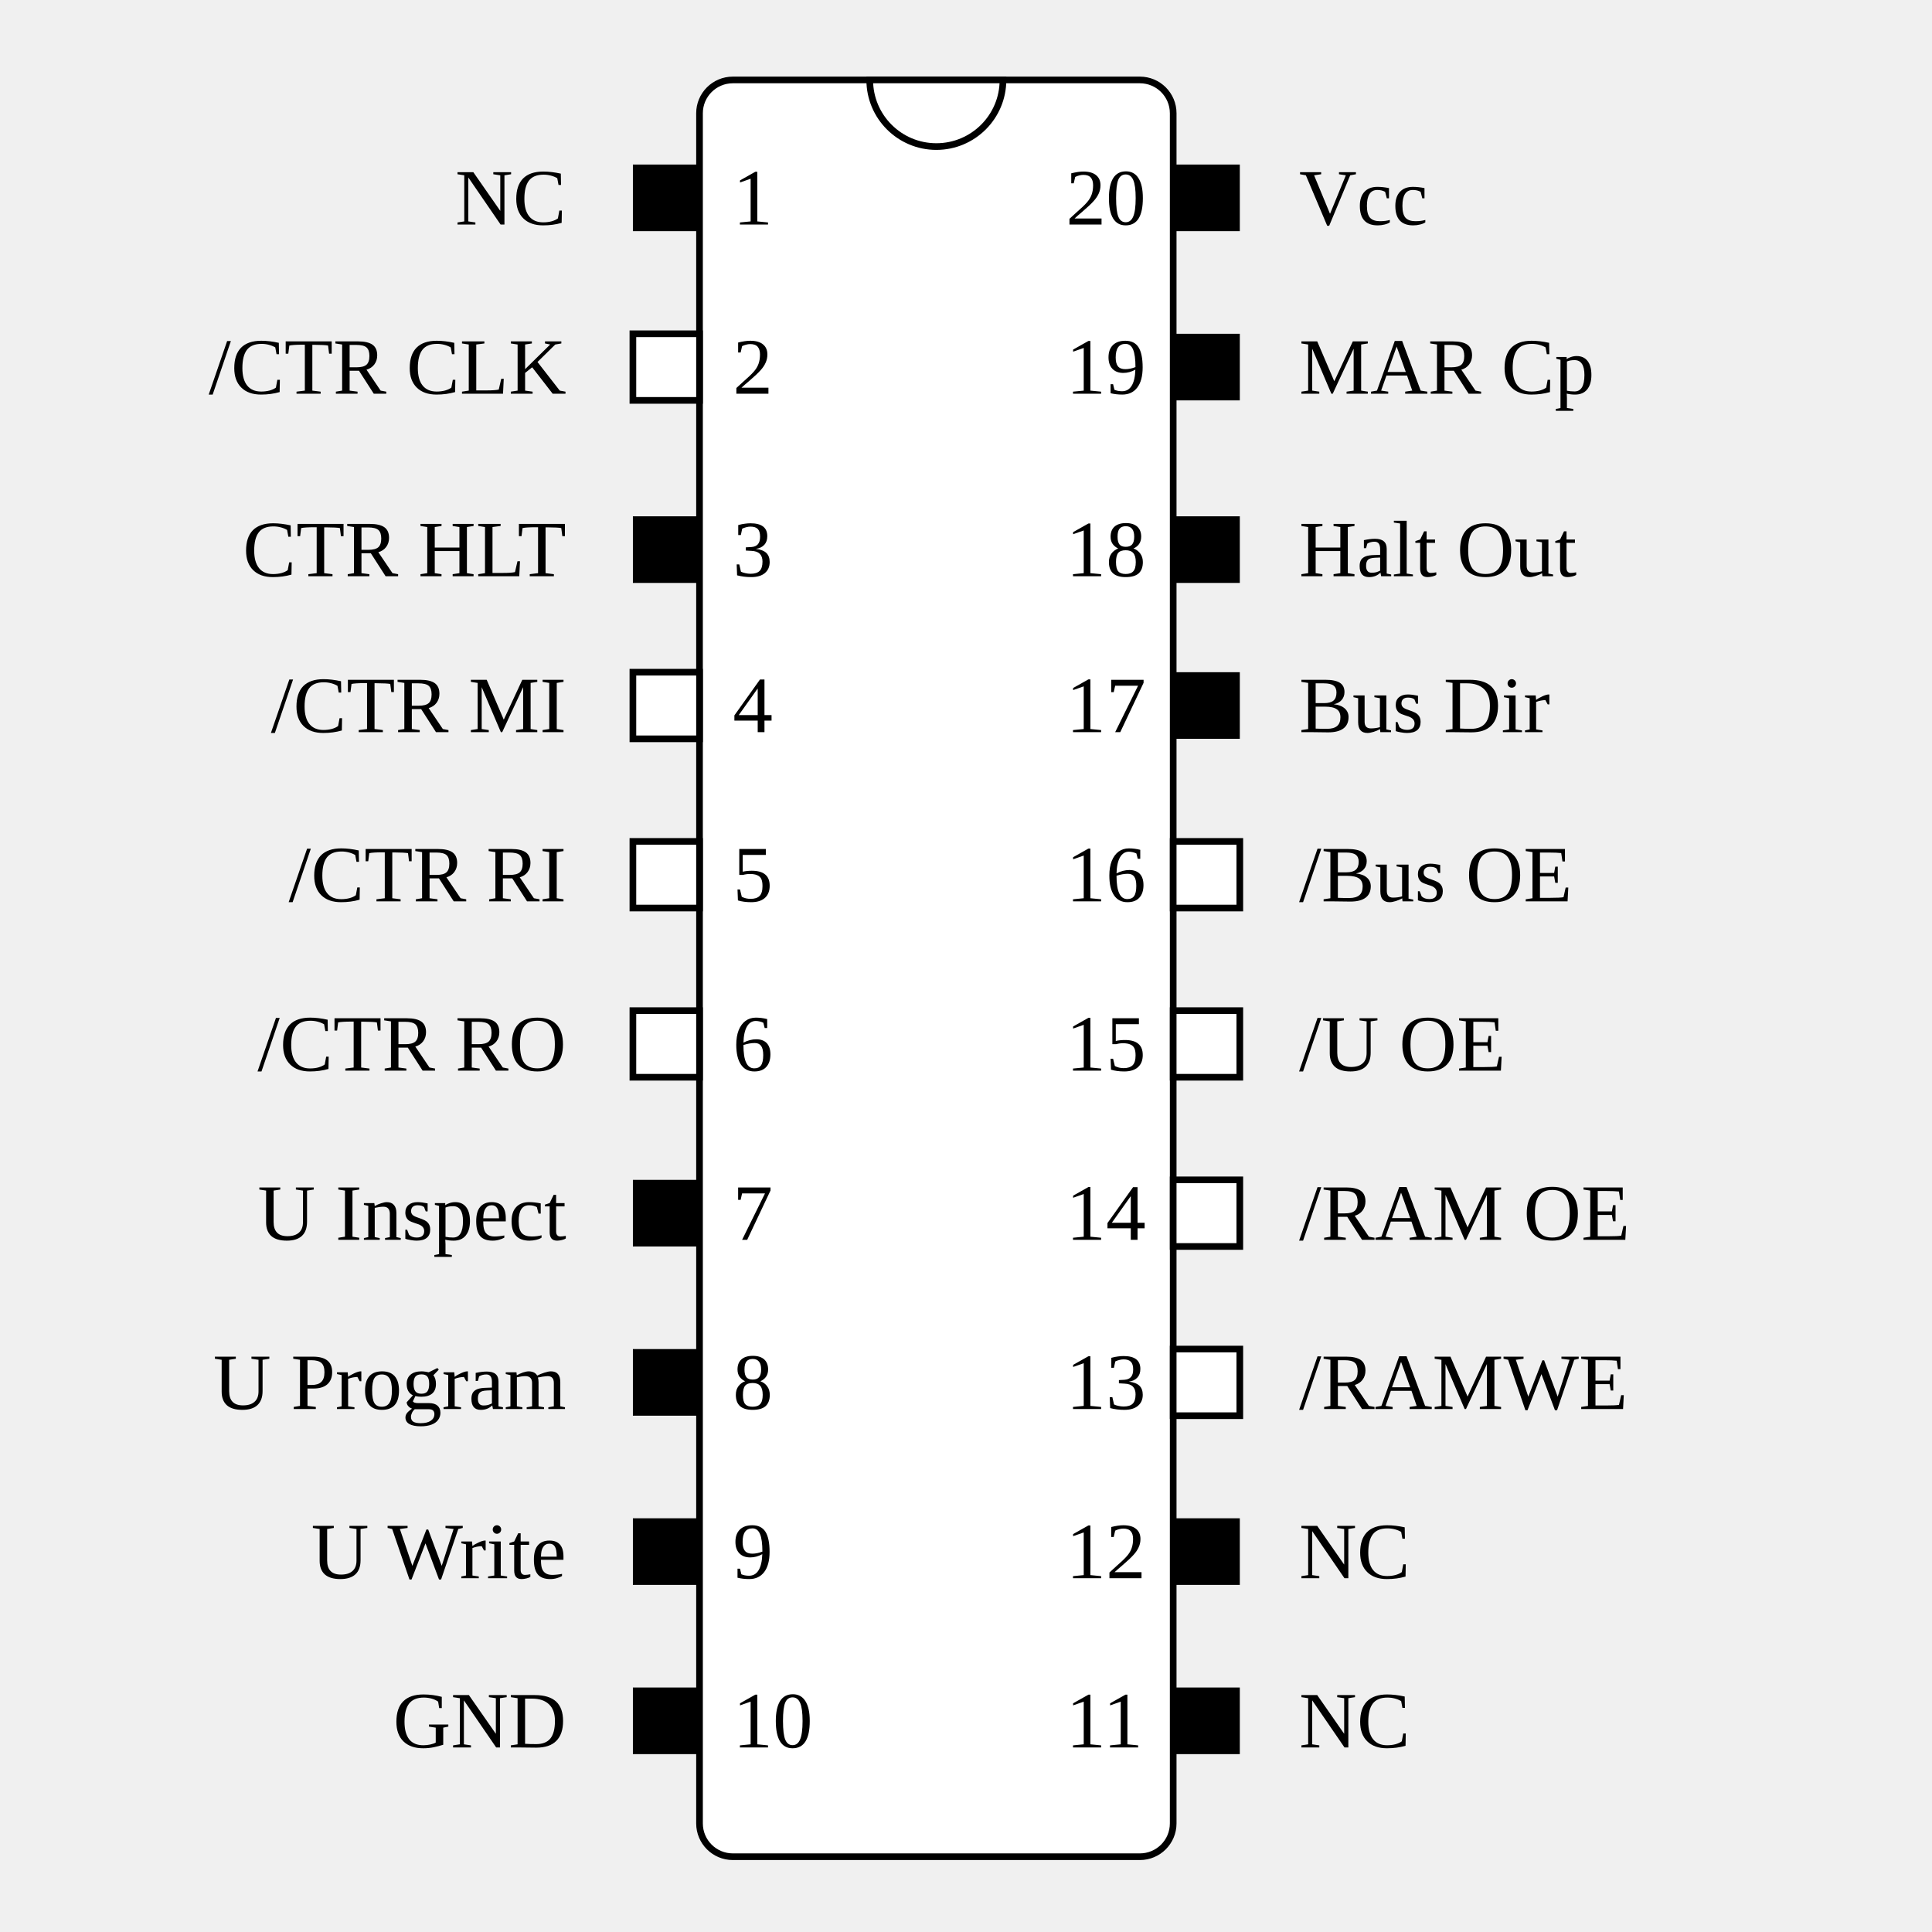
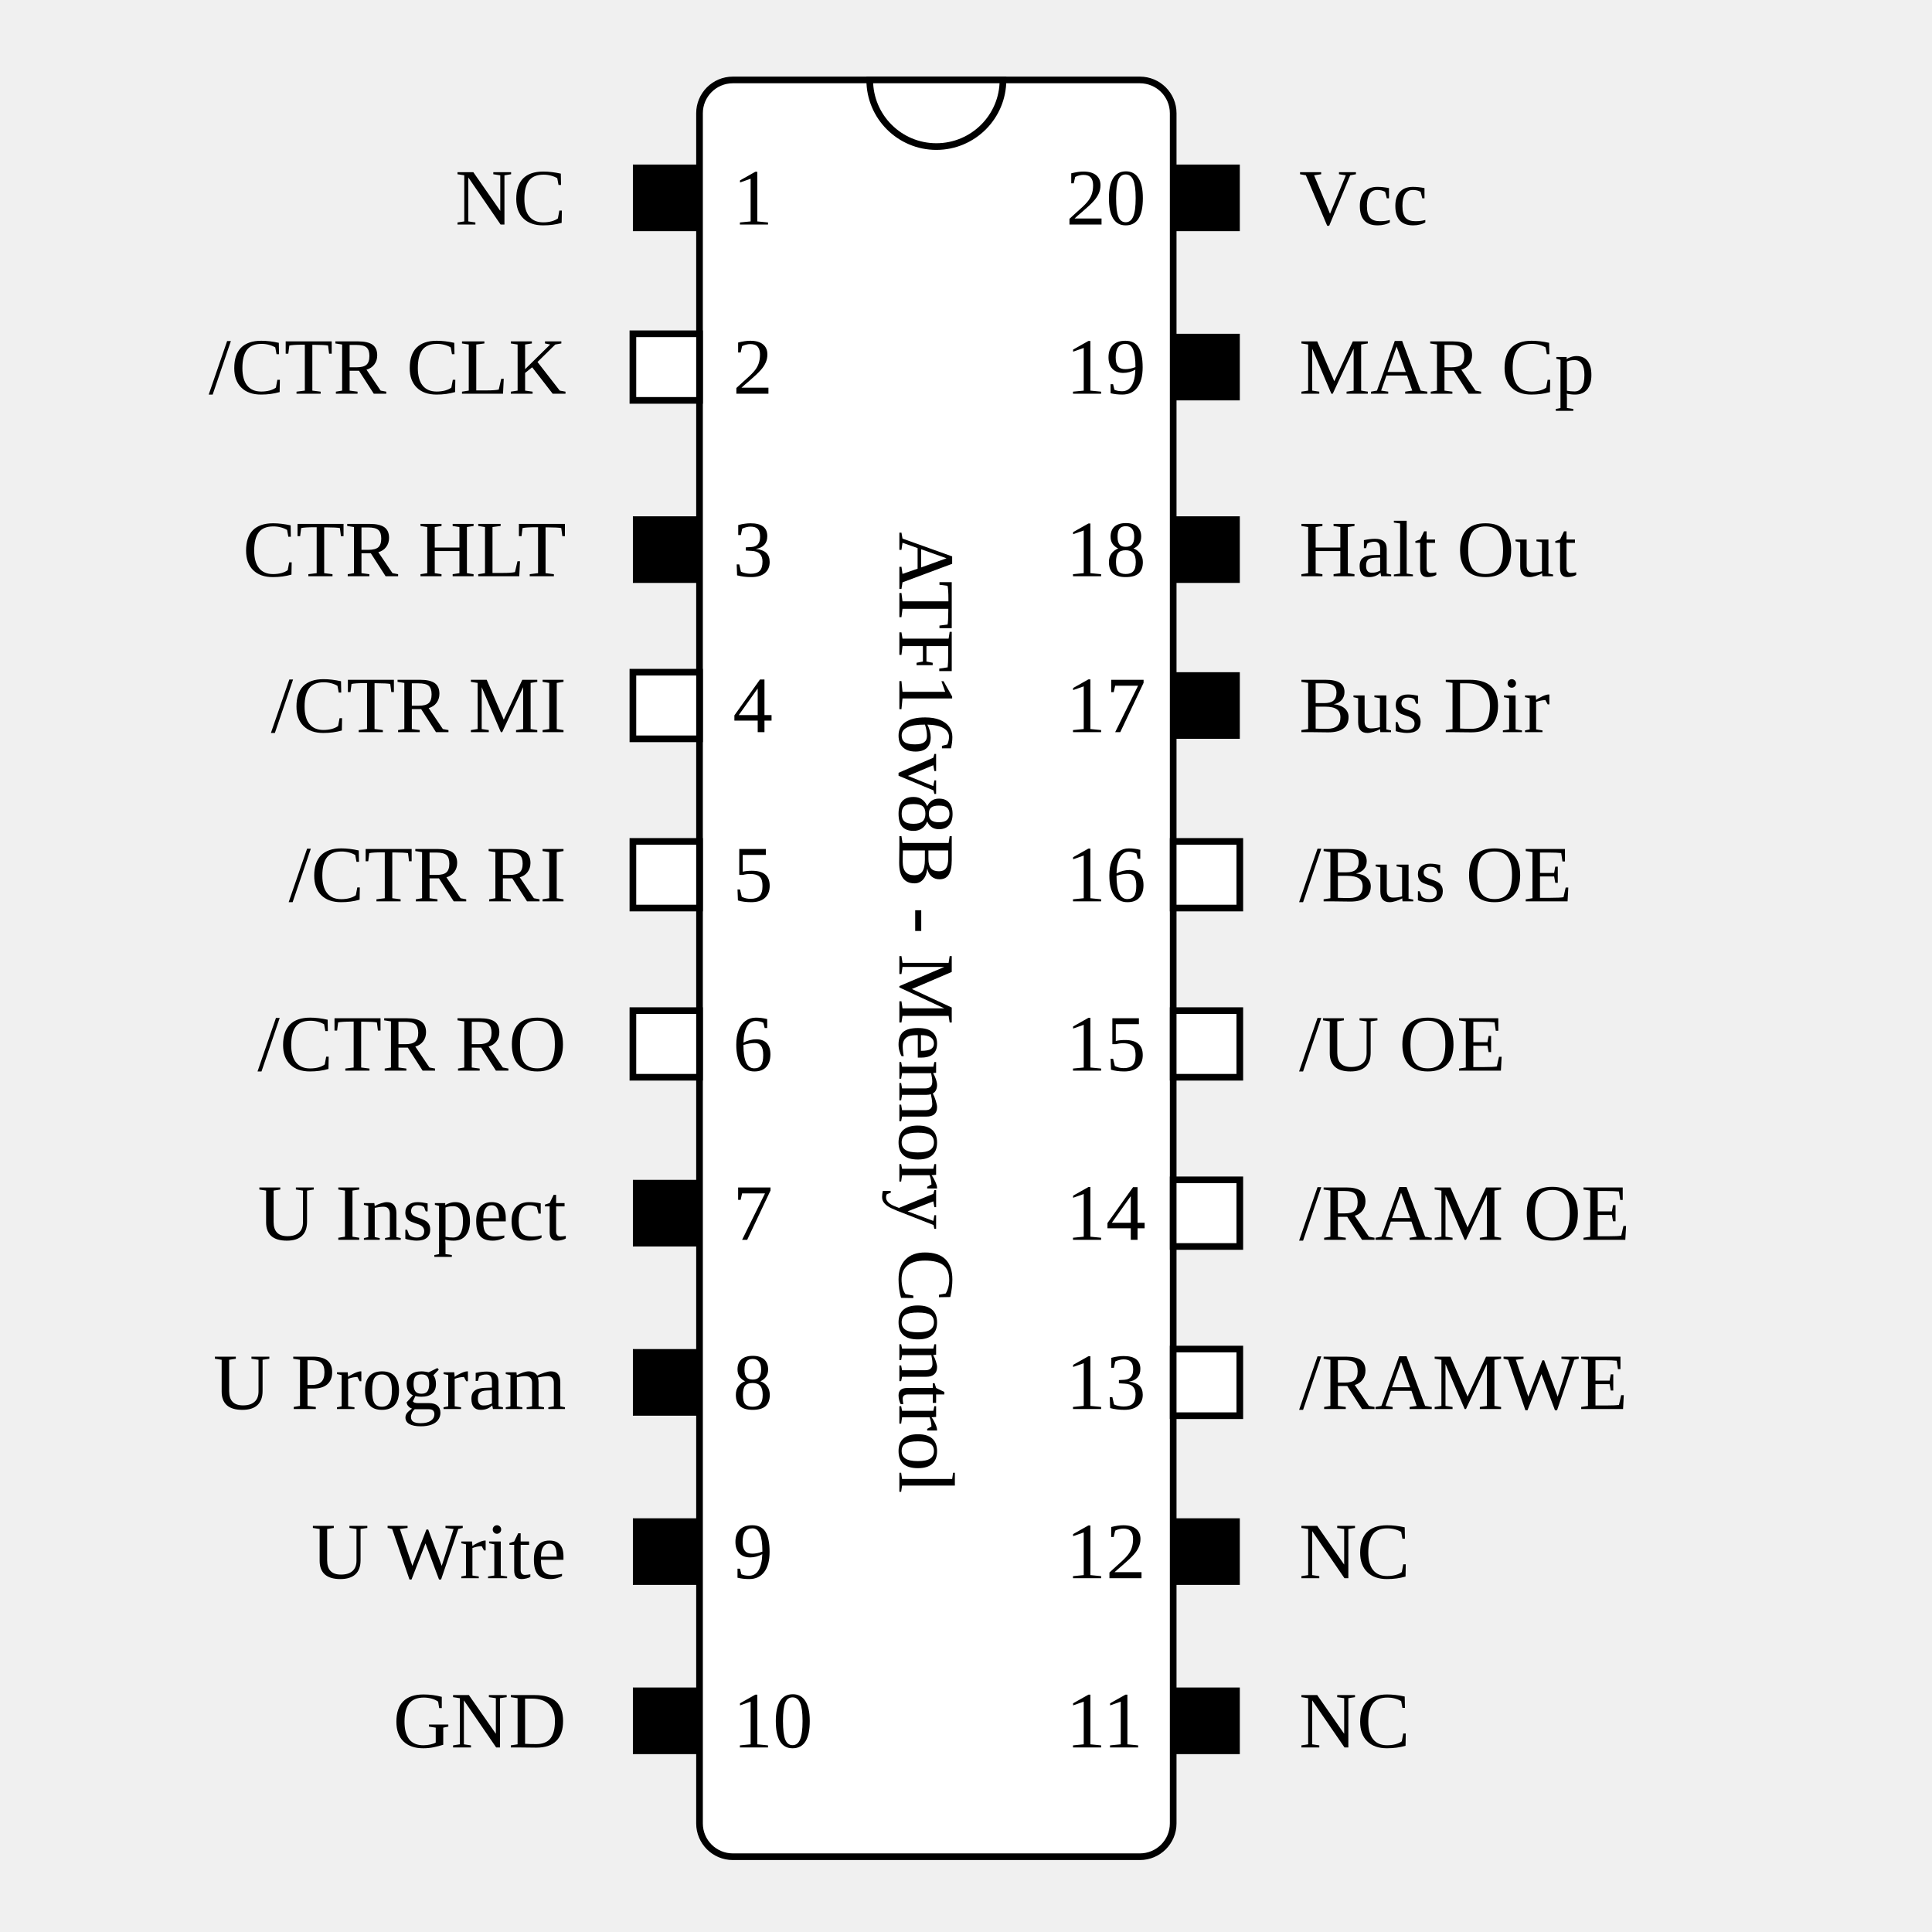
<svg xmlns="http://www.w3.org/2000/svg" width="280" height="280" viewBox="0 -12 230 290">
  <defs>
    <path id="halfmoon" d="M 0 0 A 10 10 0 0 0 20 0 L 20 0 Z" fill="white" stroke="black" stroke-width="1" />
    <rect id="pin" width="10" height="10" fill="black" />
    <rect id="i_pin" width="10" height="10" fill="white" stroke="black" stroke-width="1" />
    <g id="ic">
      <rect x="25" y="0" width="71.1" height="266.7" fill="white" stroke="black" stroke-width="1" rx="5" />
      <use href="#halfmoon" x="50.55" y="0" />
      <g id="left-pins">
        <use href="#pin" x="15" y="12.7" />
        <use href="#i_pin" x="15" y="38.1" />
        <use href="#pin" x="15" y="65.5" />
        <use href="#i_pin" x="15" y="88.9" />
        <use href="#i_pin" x="15" y="114.3" />
        <use href="#i_pin" x="15" y="139.7" />
        <use href="#pin" x="15" y="165.1" />
        <use href="#pin" x="15" y="190.5" />
        <use href="#pin" x="15" y="215.9" />
        <use href="#pin" x="15" y="241.3" />
        <text x="30" y="21.7 " font-size="12" fill="black">1</text>
        <text x="30" y="47.1 " font-size="12" fill="black">2</text>
        <text x="30" y="74.5 " font-size="12" fill="black">3</text>
        <text x="30" y="97.9 " font-size="12" fill="black">4</text>
        <text x="30" y="123.3" font-size="12" fill="black">5</text>
        <text x="30" y="148.7" font-size="12" fill="black">6</text>
        <text x="30" y="174.1" font-size="12" fill="black">7</text>
        <text x="30" y="199.5" font-size="12" fill="black">8</text>
        <text x="30" y="224.9" font-size="12" fill="black">9</text>
        <text x="30" y="250.3" font-size="12" fill="black">10</text>
      </g>
      <g id="right-pins">
        <use href="#pin" x="96.1" y="12.7" />
        <use href="#pin" x="96.1" y="38.1" />
        <use href="#pin" x="96.1" y="65.5" />
        <use href="#pin" x="96.1" y="88.9" />
        <use href="#i_pin" x="96.1" y="114.3" />
        <use href="#i_pin" x="96.1" y="139.7" />
        <use href="#i_pin" x="96.1" y="165.1" />
        <use href="#i_pin" x="96.1" y="190.5" />
        <use href="#pin" x="96.1" y="215.9" />
        <use href="#pin" x="96.1" y="241.3" />
        <text x="80" y="21.7 " font-size="12" fill="black">20</text>
        <text x="80" y="47.1 " font-size="12" fill="black">19</text>
        <text x="80" y="74.5 " font-size="12" fill="black">18</text>
        <text x="80" y="97.9 " font-size="12" fill="black">17</text>
        <text x="80" y="123.3" font-size="12" fill="black">16</text>
        <text x="80" y="148.7" font-size="12" fill="black">15</text>
        <text x="80" y="174.1" font-size="12" fill="black">14</text>
        <text x="80" y="199.5" font-size="12" fill="black">13</text>
        <text x="80" y="224.9" font-size="12" fill="black">12</text>
        <text x="80" y="250.3" font-size="12" fill="black">11</text>
      </g>
    </g>
  </defs>
  <use href="#ic" x="50" y="0" />
  <text x="55" y="21.7 " font-size="12" fill="black" text-anchor="end">NC       </text>
  <text x="55" y="47.1 " font-size="12" fill="black" text-anchor="end">/CTR CLK </text>
  <text x="55" y="74.5 " font-size="12" fill="black" text-anchor="end">CTR HLT  </text>
  <text x="55" y="97.9 " font-size="12" fill="black" text-anchor="end">/CTR MI  </text>
  <text x="55" y="123.3" font-size="12" fill="black" text-anchor="end">/CTR RI  </text>
  <text x="55" y="148.7" font-size="12" fill="black" text-anchor="end">/CTR RO  </text>
  <text x="55" y="174.1" font-size="12" fill="black" text-anchor="end">U Inspect</text>
  <text x="55" y="199.5" font-size="12" fill="black" text-anchor="end">U Program</text>
  <text x="55" y="224.9" font-size="12" fill="black" text-anchor="end">U Write  </text>
  <text x="55" y="250.3" font-size="12" fill="black" text-anchor="end">GND      </text>
  <text x="165" y="21.7 " font-size="12" fill="black">Vcc     </text>
  <text x="165" y="47.1 " font-size="12" fill="black">MAR Cp  </text>
  <text x="165" y="74.5 " font-size="12" fill="black">Halt Out</text>
  <text x="165" y="97.9 " font-size="12" fill="black">Bus Dir </text>
  <text x="165" y="123.3" font-size="12" fill="black">/Bus OE </text>
  <text x="165" y="148.7" font-size="12" fill="black">/U OE   </text>
  <text x="165" y="174.1" font-size="12" fill="black">/RAM OE </text>
  <text x="165" y="199.5" font-size="12" fill="black">/RAMWE  </text>
  <text x="165" y="224.9" font-size="12" fill="black">NC      </text>
  <text x="165" y="250.3" font-size="12" fill="black">NC      </text>
+   <g transform="translate(105, 140)">
+     <text text-anchor="middle" transform="rotate(90)">
+       ATF16v8B - Memory Control
+     </text>
+   </g>
</svg>
